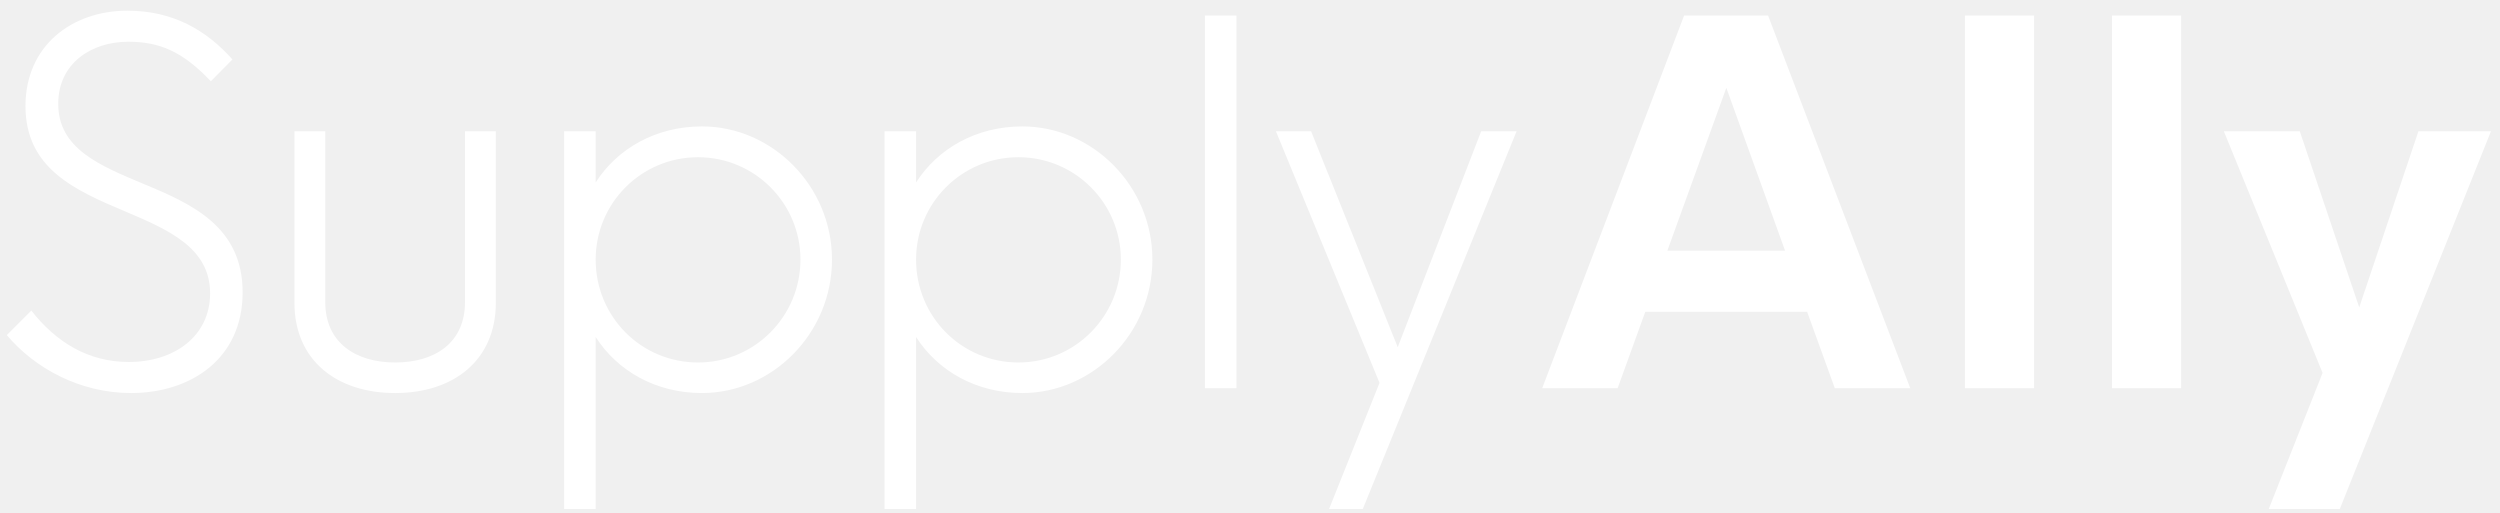
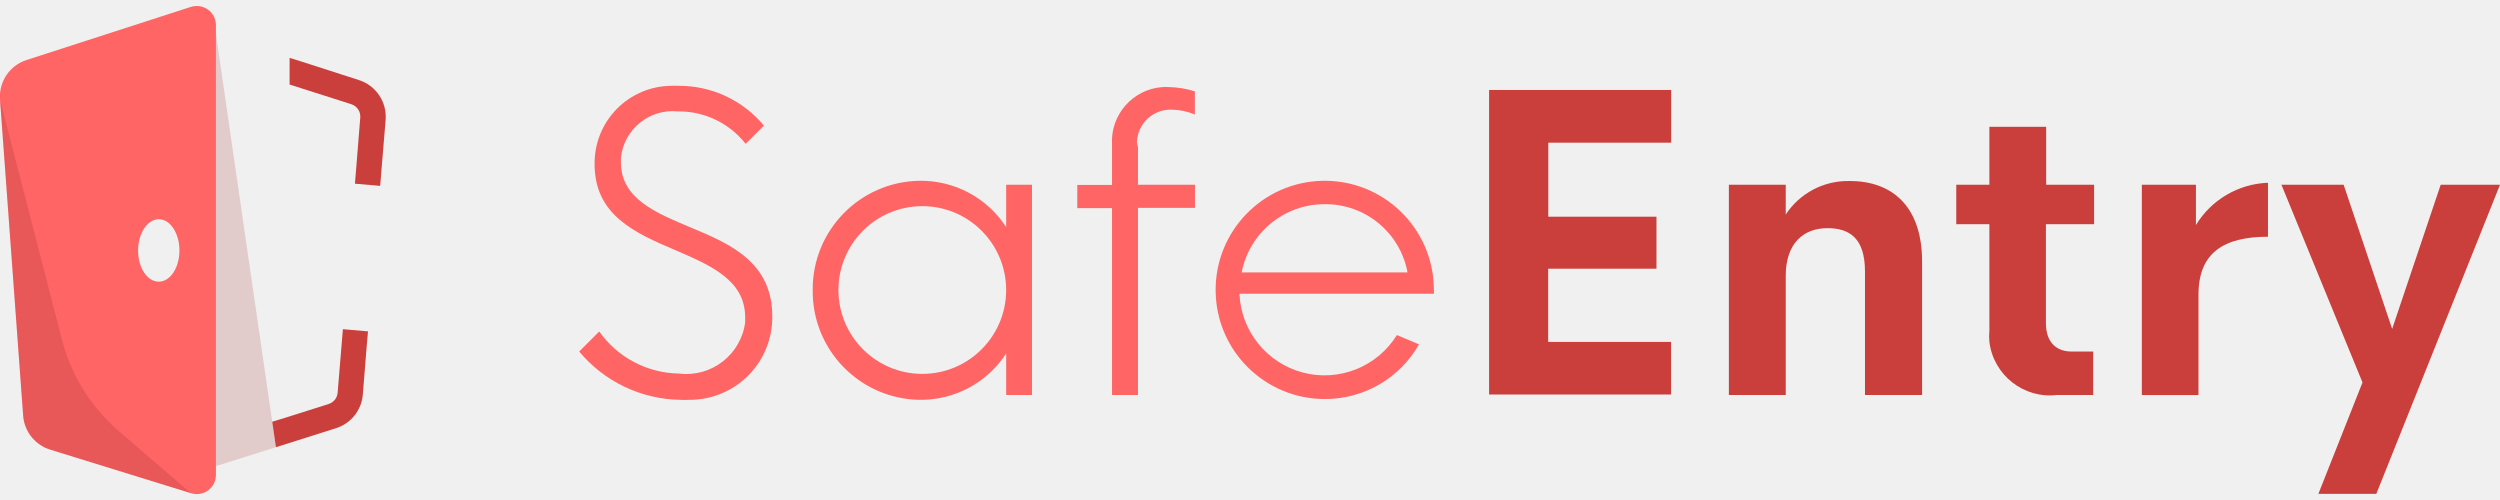
- <svg xmlns="http://www.w3.org/2000/svg" width="161" height="33" viewBox="0 0 161 33" fill="none">
-   <path d="M8.438 25.312C12.266 25.312 15.625 23.125 15.625 18.828C15.625 14.609 12.375 13.141 9.281 11.859C6.453 10.672 3.75 9.594 3.75 6.688C3.75 4.047 5.922 2.688 8.25 2.688C10.234 2.688 11.734 3.281 13.578 5.234L14.969 3.828C13.312 1.969 11.172 0.688 8.203 0.688C4.641 0.688 1.641 2.938 1.641 6.828C1.641 10.828 4.781 12.234 8.047 13.609C10.844 14.797 13.531 15.953 13.531 18.891C13.531 21.641 11.234 23.312 8.297 23.312C5.672 23.312 3.609 22.031 2.016 20L0.438 21.578C2.25 23.734 5.172 25.312 8.438 25.312ZM25.446 25.312C29.227 25.312 31.931 23.188 31.931 19.5V8.453H29.946V19.453C29.946 22.078 28.009 23.344 25.446 23.344C22.915 23.344 20.946 22.078 20.946 19.453V8.453H18.962V19.5C18.962 23.203 21.681 25.312 25.446 25.312ZM36.33 32.781H38.361V21.703C39.752 23.875 42.221 25.312 45.205 25.312C49.736 25.312 53.58 21.469 53.58 16.719C53.58 11.984 49.736 8.141 45.205 8.141C42.221 8.141 39.752 9.578 38.361 11.75V8.453H36.33V32.781ZM44.955 23.344C41.283 23.344 38.361 20.391 38.361 16.719C38.361 13.078 41.299 10.125 44.955 10.125C48.596 10.125 51.549 13.078 51.549 16.719C51.549 20.375 48.596 23.344 44.955 23.344ZM56.964 32.781H58.995V21.703C60.386 23.875 62.854 25.312 65.839 25.312C70.37 25.312 74.214 21.469 74.214 16.719C74.214 11.984 70.37 8.141 65.839 8.141C62.854 8.141 60.386 9.578 58.995 11.75V8.453H56.964V32.781ZM65.589 23.344C61.917 23.344 58.995 20.391 58.995 16.719C58.995 13.078 61.932 10.125 65.589 10.125C69.229 10.125 72.183 13.078 72.183 16.719C72.183 20.375 69.229 23.344 65.589 23.344ZM77.597 25H79.629V1H77.597V25ZM95.388 8.453L90.013 22.359L84.434 8.453H82.169L88.841 24.656L85.591 32.781H87.763L97.669 8.453H95.388ZM118.161 25H123.02L113.864 1H108.457L99.317 25H104.176L105.957 20.078H116.379L118.161 25ZM107.379 16.141L111.176 5.656L114.957 16.141H107.379ZM126.543 25H130.996V1H126.543V25ZM136.012 25H140.465V1H136.012V25ZM155.746 8.453L151.934 19.797L148.106 8.453H143.215L149.574 24.016L146.106 32.781H150.684L160.418 8.453H155.746Z" fill="white" />
+ <svg xmlns="http://www.w3.org/2000/svg" id="Layer_1" data-name="Layer 1" viewBox="0 0 215.82 42.13" width="160" height="32">
+   <defs>
+     <style>.cls-1{fill:#ff6565;}.cls-2{fill:#a73a36;}.cls-2,.cls-3{opacity:0.2;isolation:isolate;}.cls-3{fill:#912424;}.cls-4{fill:#ca3f3c;}</style>
+   </defs>
+   <path class="cls-1" d="M16.47.08,2.3,4.66A3.32,3.32,0,0,0,0,8.06L2,35.37A3.32,3.32,0,0,0,4.34,38.3l12.15,3.76a1.65,1.65,0,0,0,2.15-1.59V1.66A1.66,1.66,0,0,0,17,0,1.75,1.75,0,0,0,16.47.08ZM13.71,23.8c-1,0-1.79-1.2-1.79-2.69s.8-2.7,1.79-2.7,1.78,1.21,1.78,2.7S14.69,23.8,13.71,23.8Z" />
+   <polygon class="cls-2" points="18.64 2.41 23.82 38.09 18.64 39.72 18.64 2.41" />
+   <path class="cls-3" d="M0,8.06,2,35.37A3.32,3.32,0,0,0,4.34,38.3l12.15,3.76-6.21-5.34a15.6,15.6,0,0,1-4.95-8Z" />
+   <path class="cls-4" d="M30.33,8.48a1.12,1.12,0,0,1,.77,1.17l-.34,4.23-.12,1.46,2.18.19.12-1.47.35-4.23A3.33,3.33,0,0,0,31,6.4L25.91,4.76,25,4.48v2.3l.19.06Z" />
+   <path class="cls-4" d="M29.6,27.9,29.51,29l-.36,4.36a1.12,1.12,0,0,1-.78,1L24.9,35.46l-1.4.43.32,2.2,1.74-.55L29,36.45a3.32,3.32,0,0,0,2.32-2.89l.35-4.36.1-1.11Z" />
+   <path class="cls-1" d="M50,29.83l1.73-1.73a8.58,8.58,0,0,0,6.89,3.63,5.12,5.12,0,0,0,5.71-4.43l0-.42c0-3.22-3-4.49-6-5.79-3.58-1.51-7-3.06-7-7.44a6.68,6.68,0,0,1,6.61-6.76,5.82,5.82,0,0,1,.59,0,9.52,9.52,0,0,1,7.42,3.44L64.37,11.9a7.33,7.33,0,0,0-5.85-2.8,4.5,4.5,0,0,0-4.92,4c0,.13,0,.25,0,.37,0,3.19,3,4.37,6.07,5.67,3.4,1.41,7,3,7,7.65A7.13,7.13,0,0,1,59.48,34a6.56,6.56,0,0,1-.76,0A11.59,11.59,0,0,1,50,29.83Z" />
+   <path class="cls-1" d="M70.16,24.49a9.36,9.36,0,0,1,9.19-9.4,8.76,8.76,0,0,1,7.51,4V15.43h2.23V33.58H86.86V30a8.79,8.79,0,0,1-7.51,4A9.37,9.37,0,0,1,70.16,24.49Zm16.7,0a7.24,7.24,0,1,0,0,.06Z" />
+   <path class="cls-1" d="M98.24,12.19v3.24h4.92v2H98.24V33.58H96V17.45H93v-2H96V12a4.7,4.7,0,0,1,4.35-5,3.11,3.11,0,0,1,.53,0,7.93,7.93,0,0,1,2.27.37V9.37a5.25,5.25,0,0,0-2-.42,2.9,2.9,0,0,0-3,2.82A3,3,0,0,0,98.24,12.19Z" />
+   <path class="cls-1" d="M123.79,24.84H107a7.35,7.35,0,0,0,13.59,3.57l1.91.8a9.31,9.31,0,0,1-8.13,4.72,9.42,9.42,0,1,1,9.41-9.66ZM107.19,23h14.32a7.2,7.2,0,0,0-7.12-5.89,7.28,7.28,0,0,0-7.2,5.89Z" />
+   <path class="cls-4" d="M133.66,11.8v6.39H143v4.49h-9.35V29h10.61v4.54H128.55V7.25h15.72V11.8Z" />
+   <path class="cls-4" d="M165.93,22.05V33.58H161V22.92c0-2.9-1.36-3.74-3.24-3.74-2.08,0-3.59,1.32-3.6,4.08V33.58h-4.91V15.43h4.91V18a6.42,6.42,0,0,1,5.48-2.89C163.53,15.09,165.93,17.5,165.93,22.05Z" />
+   <path class="cls-4" d="M176.62,18.84v8.54c0,1.66.91,2.45,2.21,2.45h1.87v3.75h-3.09A5.27,5.27,0,0,1,171.74,29a5.08,5.08,0,0,1,0-1V18.84h-2.86V15.43h2.86v-5h4.9v5h4.14v3.41Z" />
+   <path class="cls-4" d="M195.79,15.26v4.66c-3.8,0-6,1.37-6,5v8.67h-4.89V15.43h4.67v3.48A7.61,7.61,0,0,1,195.79,15.26Z" />
+   <path class="cls-4" d="M215.82,15.43,205.14,42.12h-5l3.81-9.62-7-17.07h5.37l4.19,12.45,4.19-12.45Z" />
</svg>
